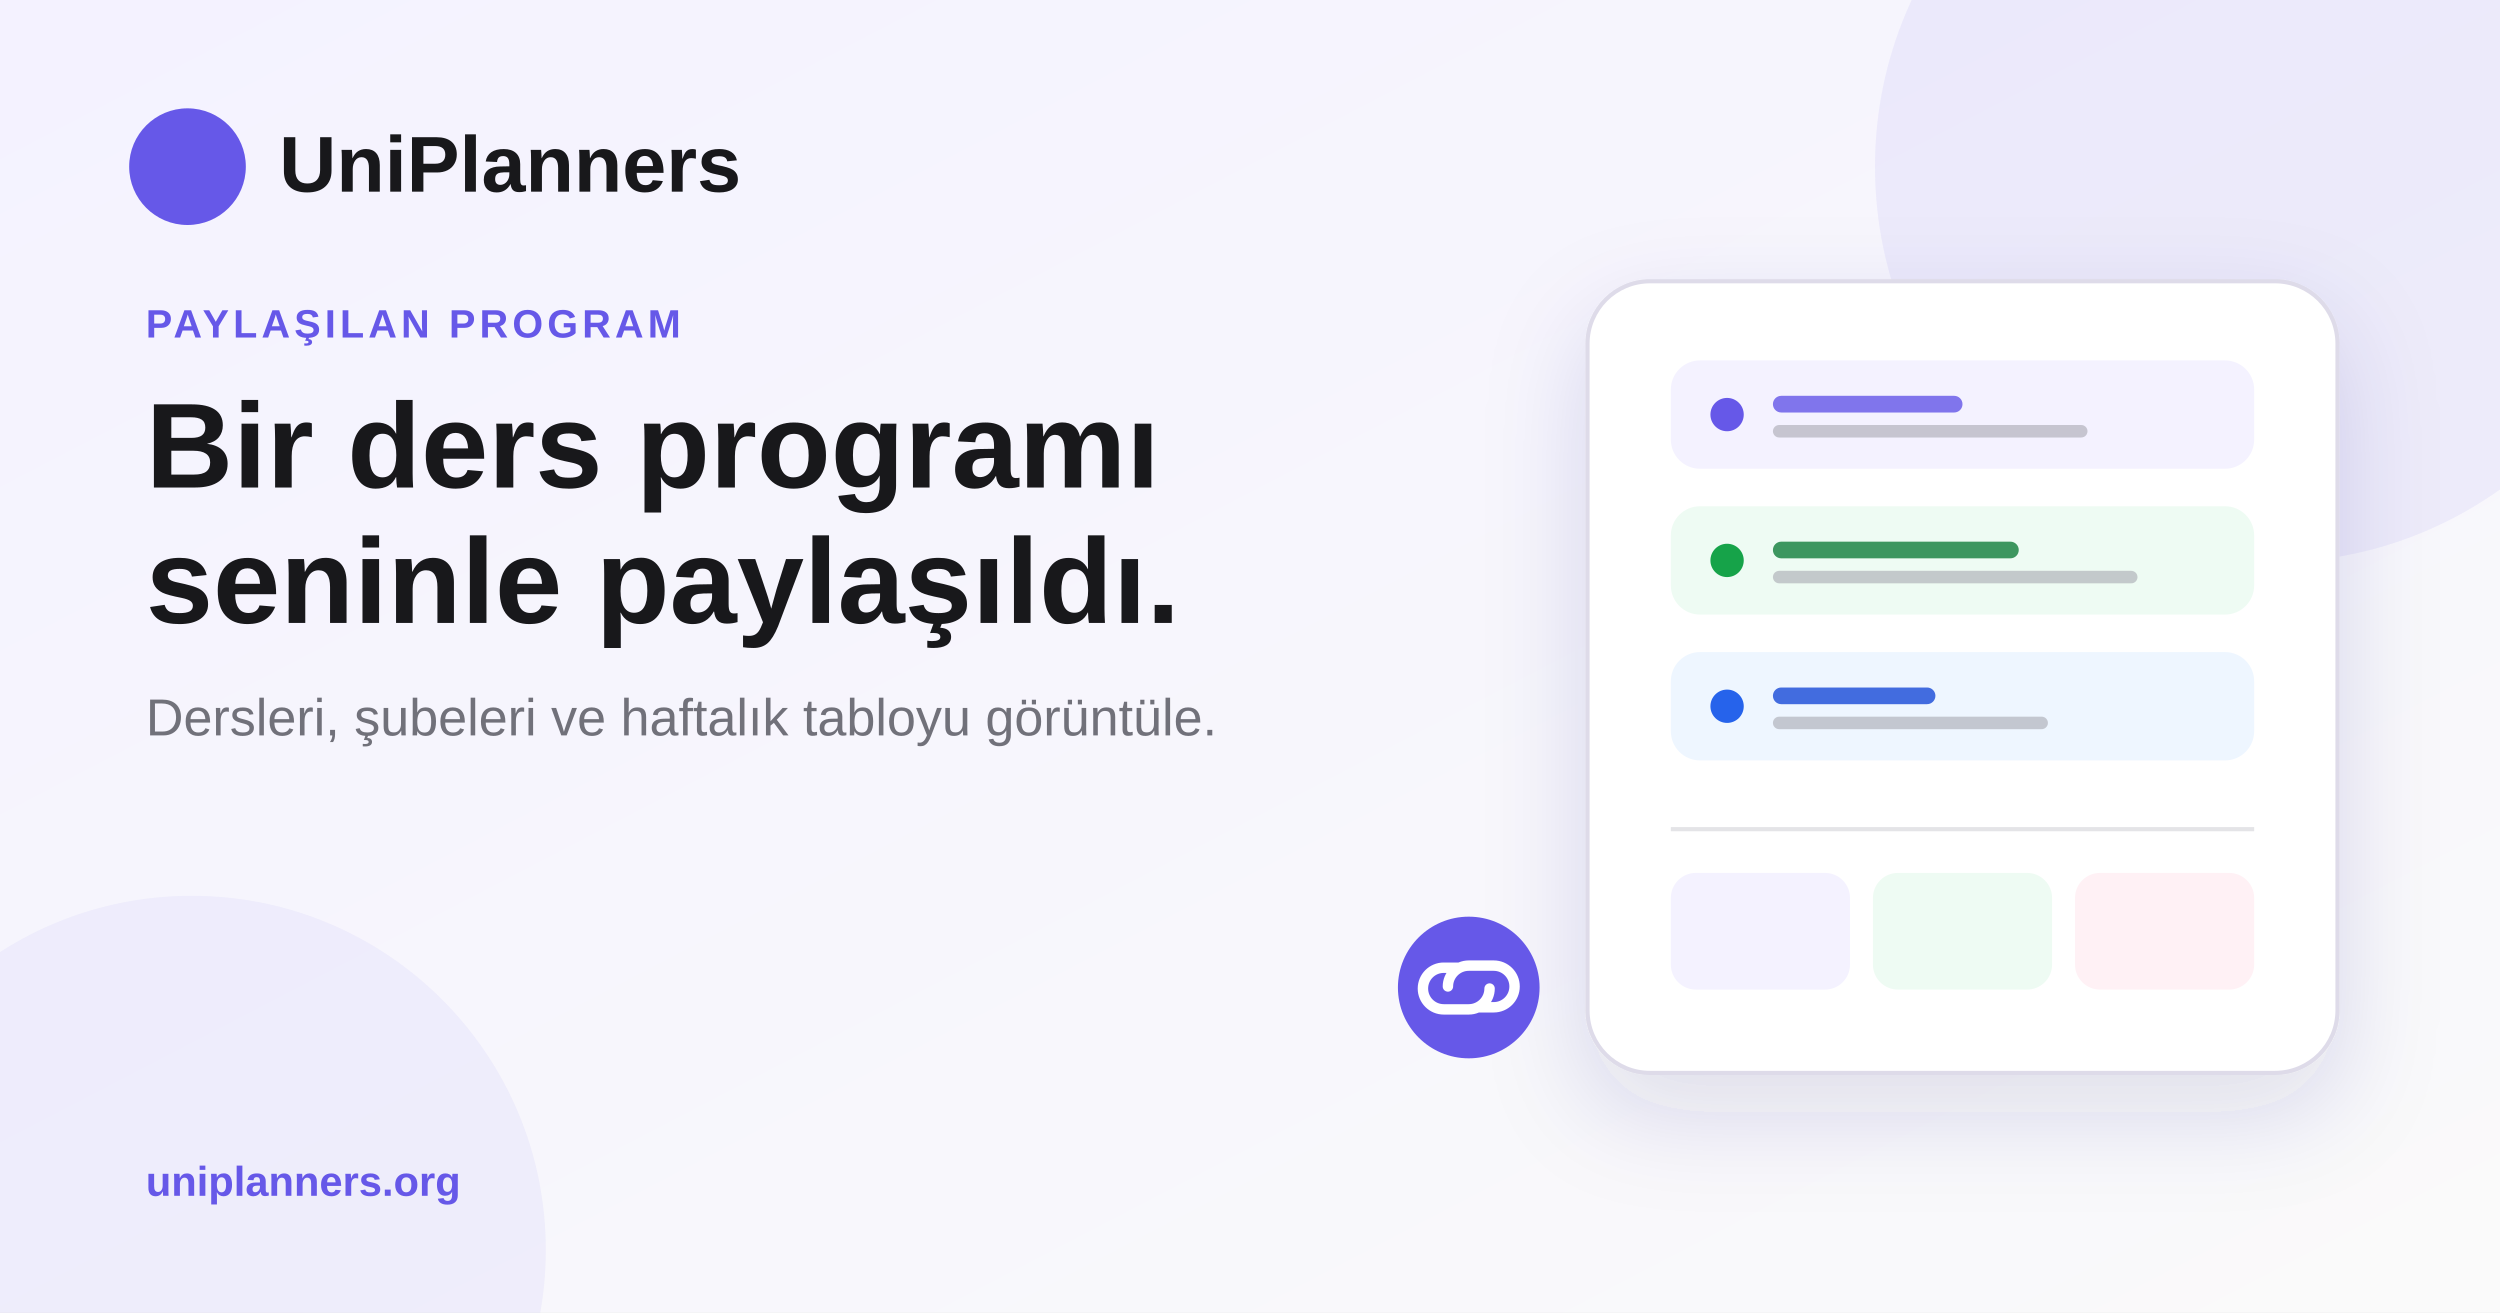
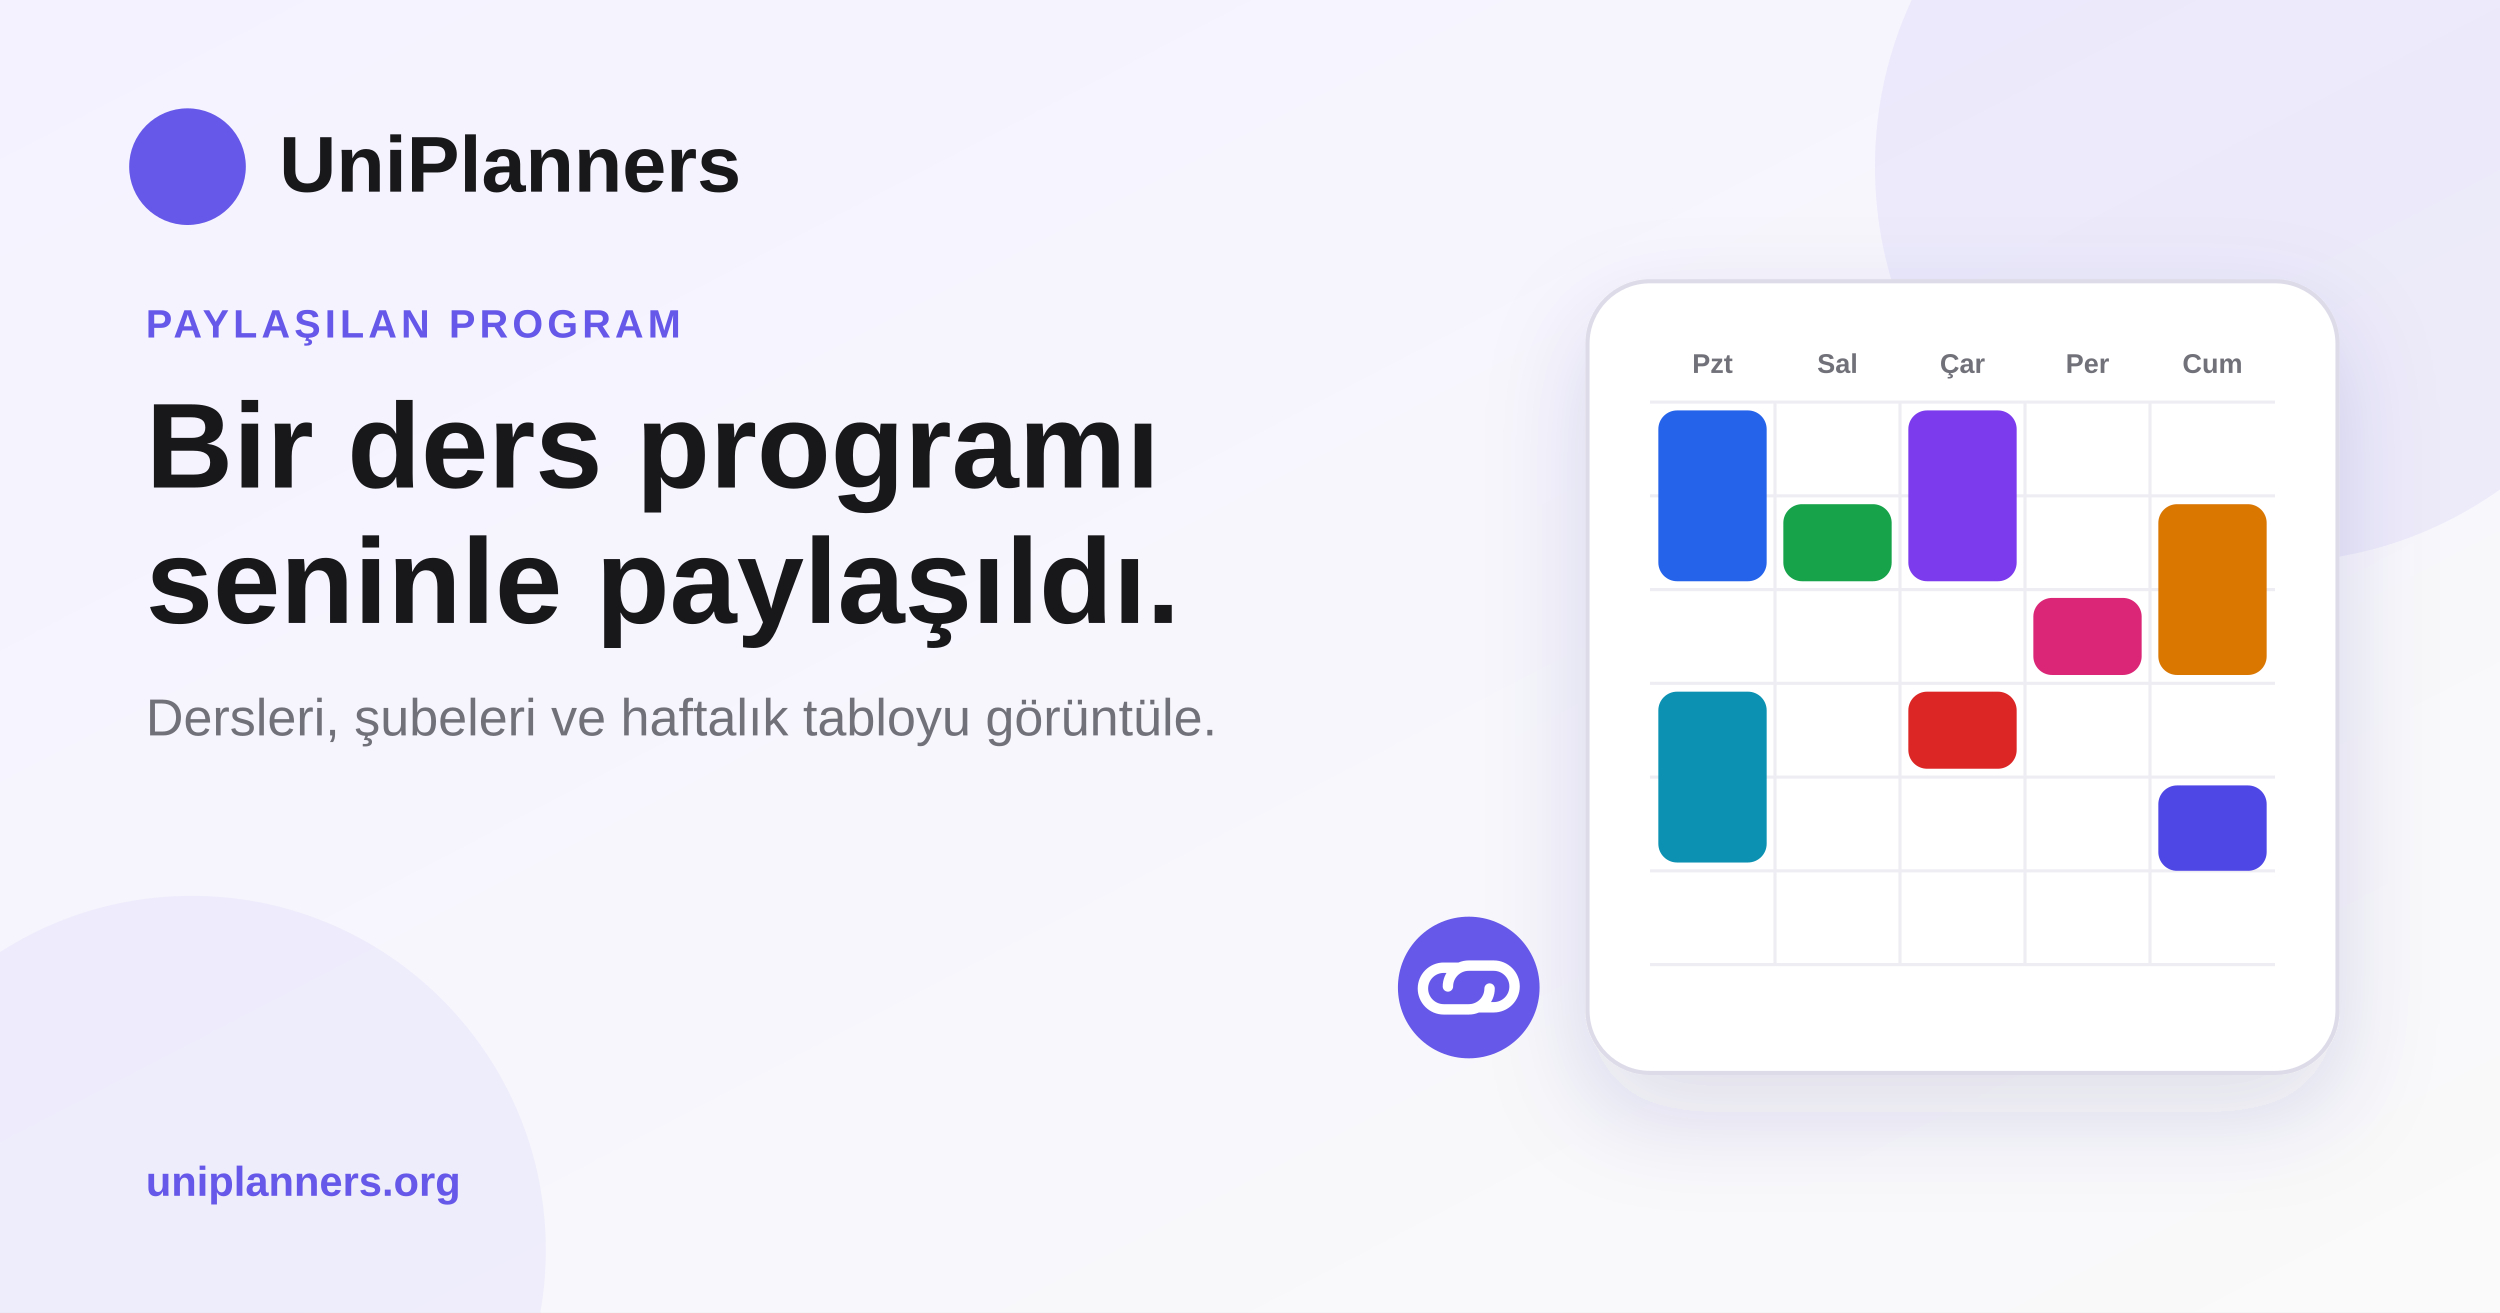
<svg xmlns="http://www.w3.org/2000/svg" width="1200" height="630" viewBox="0 0 1200 630">
  <defs>
    <linearGradient id="bg" x1="0" y1="0" x2="1" y2="1">
      <stop offset="0" stop-color="#f4f2ff" />
      <stop offset="1" stop-color="#fafafa" />
    </linearGradient>
    <filter id="shadow" x="-20%" y="-20%" width="140%" height="140%">
      <feDropShadow dx="0" dy="18" stdDeviation="24" flood-color="#312e81" flood-opacity=".14" />
    </filter>
  </defs>
  <rect width="1200" height="630" fill="url(#bg)" />
  <circle cx="1090" cy="80" r="190" fill="#6658e8" opacity=".08" />
  <circle cx="92" cy="600" r="170" fill="#6658e8" opacity=".06" />
  <g transform="translate(62 52)">
    <circle cx="28" cy="28" r="28" fill="#6658e8" />
    <text x="72" y="40" fill="#18181b" font-family="Arial, Helvetica, sans-serif" font-size="38" font-weight="700">UniPlanners</text>
  </g>
  <g transform="translate(70 162)">
    <text x="0" y="0" fill="#6658e8" font-family="Arial, Helvetica, sans-serif" font-size="19" font-weight="700" letter-spacing="2">PAYLAŞILAN PROGRAM</text>
    <text x="0" y="72" fill="#18181b" font-family="Arial, Helvetica, sans-serif" font-size="58" font-weight="700">Bir ders programı</text>
    <text x="0" y="137" fill="#18181b" font-family="Arial, Helvetica, sans-serif" font-size="58" font-weight="700">seninle paylaşıldı.</text>
    <text x="0" y="191" fill="#71717a" font-family="Arial, Helvetica, sans-serif" font-size="25">Dersleri, şubeleri ve haftalık tabloyu görüntüle.</text>
  </g>
  <g transform="translate(762 135)" filter="url(#shadow)">
    <rect width="360" height="380" rx="30" fill="#ffffff" stroke="#dedbe9" stroke-width="2" />
-     <g transform="translate(40 38)">
-       <rect width="280" height="52" rx="14" fill="#f4f2ff" />
-       <circle cx="27" cy="26" r="8" fill="#6658e8" />
-       <rect x="49" y="17" width="91" height="8" rx="4" fill="#6658e8" opacity=".82" />
-       <rect x="49" y="31" width="151" height="6" rx="3" fill="#a1a1aa" opacity=".55" />
-       <rect y="70" width="280" height="52" rx="14" fill="#eefbf3" />
-       <circle cx="27" cy="96" r="8" fill="#16a34a" />
-       <rect x="49" y="87" width="118" height="8" rx="4" fill="#15803d" opacity=".82" />
-       <rect x="49" y="101" width="175" height="6" rx="3" fill="#a1a1aa" opacity=".55" />
-       <rect y="140" width="280" height="52" rx="14" fill="#eef6ff" />
-       <circle cx="27" cy="166" r="8" fill="#2563eb" />
-       <rect x="49" y="157" width="78" height="8" rx="4" fill="#1d4ed8" opacity=".82" />
-       <rect x="49" y="171" width="132" height="6" rx="3" fill="#a1a1aa" opacity=".55" />
-       <line x1="0" y1="225" x2="280" y2="225" stroke="#e4e4e7" stroke-width="2" />
-       <rect x="0" y="246" width="86" height="56" rx="12" fill="#f4f2ff" />
-       <rect x="97" y="246" width="86" height="56" rx="12" fill="#eefbf3" />
-       <rect x="194" y="246" width="86" height="56" rx="12" fill="#fff1f5" />
+     <g transform="translate(30 32)">
+       <g font-family="Arial, Helvetica, sans-serif" font-size="13" font-weight="700" fill="#71717a" text-anchor="middle">
+         <text x="30" y="12">Pzt</text>
+         <text x="90" y="12">Sal</text>
+         <text x="150" y="12">Çar</text>
+         <text x="210" y="12">Per</text>
+         <text x="270" y="12">Cum</text>
+       </g>
+       <g transform="translate(0 26)">
+         <g stroke="#eeedf3" stroke-width="1.5">
+           <line x1="0" y1="0" x2="300" y2="0" />
+           <line x1="0" y1="45" x2="300" y2="45" />
+           <line x1="0" y1="90" x2="300" y2="90" />
+           <line x1="0" y1="135" x2="300" y2="135" />
+           <line x1="0" y1="180" x2="300" y2="180" />
+           <line x1="0" y1="225" x2="300" y2="225" />
+           <line x1="0" y1="270" x2="300" y2="270" />
+           <line x1="60" y1="0" x2="60" y2="270" />
+           <line x1="120" y1="0" x2="120" y2="270" />
+           <line x1="180" y1="0" x2="180" y2="270" />
+           <line x1="240" y1="0" x2="240" y2="270" />
+         </g>
+         <rect x="4" y="4" width="52" height="82" rx="9" fill="#2563eb" />
+         <rect x="64" y="49" width="52" height="37" rx="9" fill="#16a34a" />
+         <rect x="124" y="4" width="52" height="82" rx="9" fill="#7c3aed" />
+         <rect x="184" y="94" width="52" height="37" rx="9" fill="#db2777" />
+         <rect x="244" y="49" width="52" height="82" rx="9" fill="#d97706" />
+         <rect x="4" y="139" width="52" height="82" rx="9" fill="#0891b2" />
+         <rect x="124" y="139" width="52" height="37" rx="9" fill="#dc2626" />
+         <rect x="244" y="184" width="52" height="41" rx="9" fill="#4f46e5" />
+       </g>
    </g>
  </g>
  <g transform="translate(671 440)">
    <circle cx="34" cy="34" r="34" fill="#6658e8" />
    <path d="M24 33.5a10 10 0 0 1 10-10h12a10 10 0 0 1 0 20h-7M44 34.5a10 10 0 0 1-10 10H22a10 10 0 0 1 0-20h7" fill="none" stroke="#fff" stroke-width="5" stroke-linecap="round" />
  </g>
  <text x="70" y="574" fill="#6658e8" font-family="Arial, Helvetica, sans-serif" font-size="20" font-weight="700">uniplanners.org</text>
</svg>
